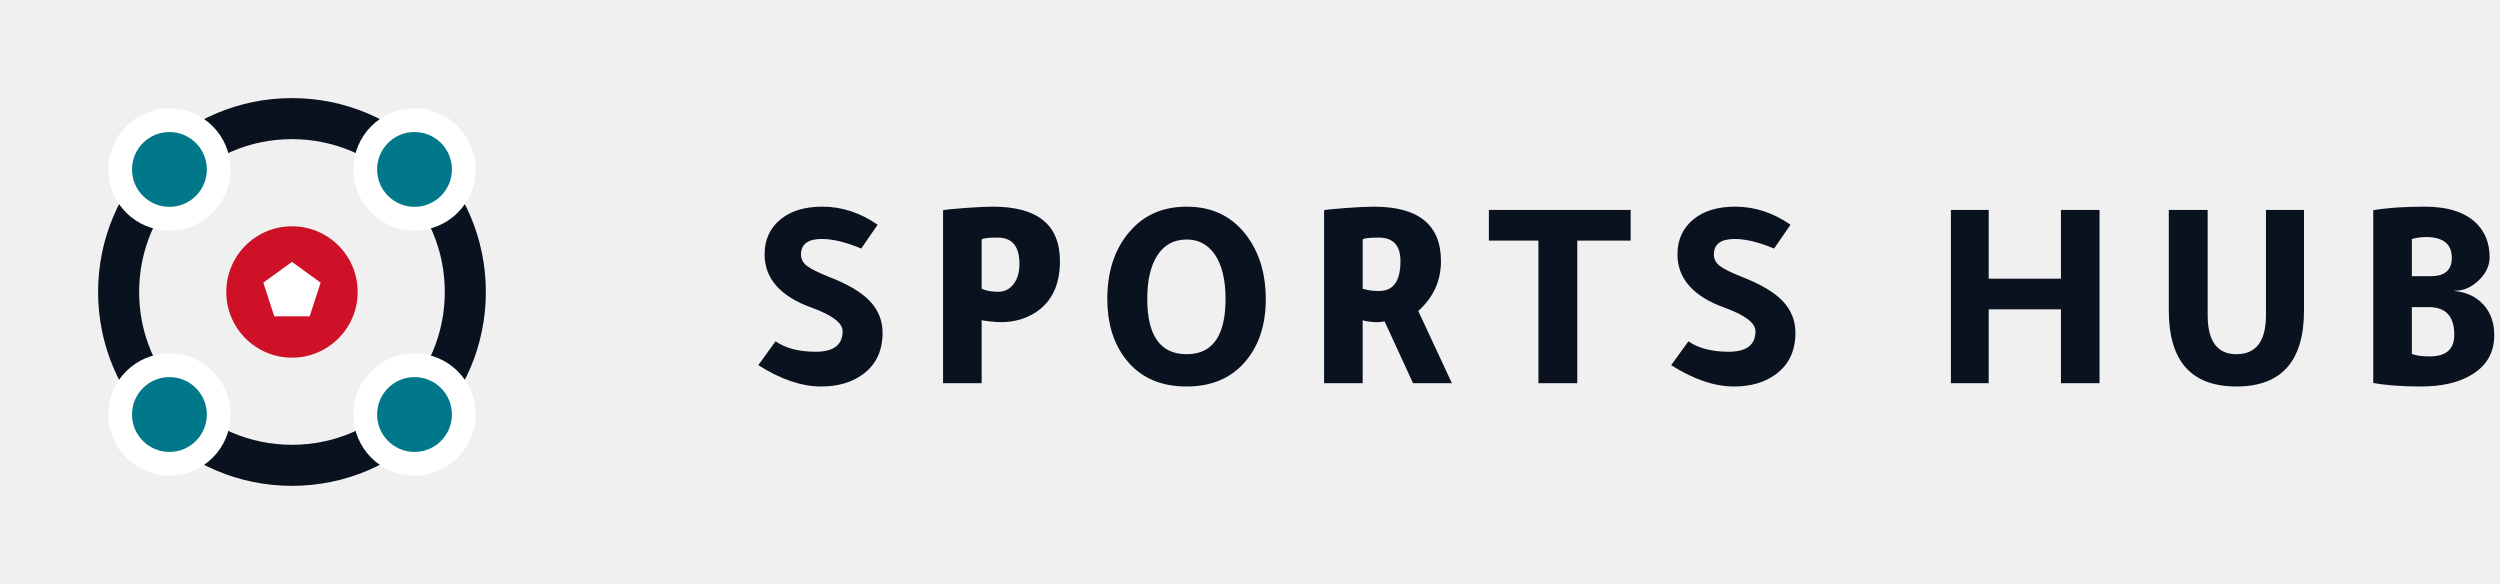
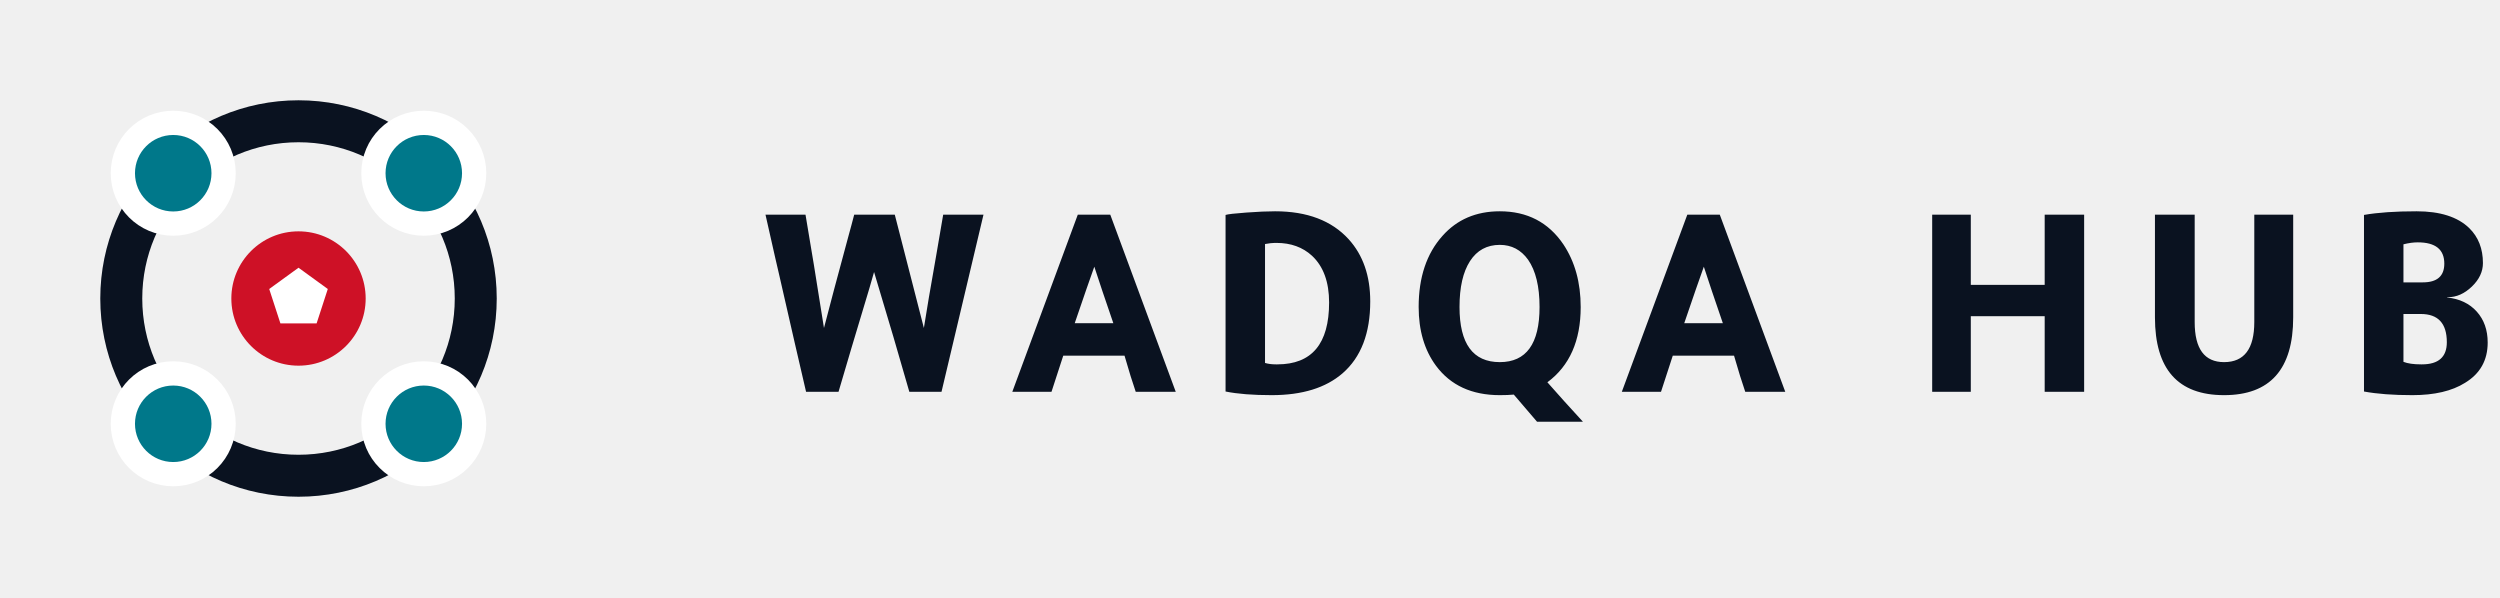
- <svg xmlns="http://www.w3.org/2000/svg" viewBox="0 0 274 64" role="img" aria-label="Sports Hub">
+ <svg xmlns="http://www.w3.org/2000/svg" viewBox="0 0 268 64" role="img" aria-label="WADQA Hub">
  <g transform="translate(0 0) scale(1.0)">
    <circle cx="32" cy="32" r="19" fill="none" stroke="#0A1220" stroke-width="4.5" />
    <circle cx="45.43" cy="18.57" r="5.4" fill="#00788A" stroke="#FFFFFF" stroke-width="2.6" />
    <circle cx="45.43" cy="45.43" r="5.4" fill="#00788A" stroke="#FFFFFF" stroke-width="2.6" />
    <circle cx="18.57" cy="45.43" r="5.4" fill="#00788A" stroke="#FFFFFF" stroke-width="2.6" />
    <circle cx="18.57" cy="18.57" r="5.4" fill="#00788A" stroke="#FFFFFF" stroke-width="2.6" />
    <circle cx="32" cy="32" r="7.2" fill="#CE1126" />
    <path d="M32.00 28.70 L35.14 30.98 L33.94 34.67 L30.06 34.67 L28.86 30.98Z" fill="#FFFFFF" />
  </g>
-   <path transform="translate(82 42)" d="M1.11 -1.98 3.0 -4.59Q4.65 -3.45 7.41 -3.45Q10.35 -3.45 10.35 -5.7Q10.35 -7.05 6.96 -8.28Q1.8 -10.14 1.8 -14.13Q1.8 -16.56 3.6 -18.0Q5.28 -19.35 8.13 -19.35Q11.34 -19.35 14.19 -17.37Q13.65 -16.56 12.39 -14.76Q9.87 -15.81 8.07 -15.81Q5.79 -15.81 5.79 -14.1Q5.79 -13.38 6.405 -12.885Q7.02 -12.39 8.82 -11.67Q11.94 -10.47 13.335 -9.0Q14.73 -7.53 14.73 -5.52Q14.73 -2.52 12.51 -0.93Q10.71 0.36 7.98 0.36Q4.8 0.36 1.11 -1.98Z M21.36 0.0V-18.96Q21.69 -19.05 23.715 -19.2Q25.74 -19.35 26.82 -19.35Q34.17 -19.35 34.17 -13.38Q34.17 -9.54 31.56 -7.8Q29.88 -6.69 27.69 -6.69Q27.21 -6.69 26.415 -6.78Q25.62 -6.87 25.59 -6.93V0.0ZM25.59 -10.35Q26.34 -10.02 27.39 -10.02Q28.44 -10.02 29.085 -10.86Q29.73 -11.7 29.73 -13.08Q29.73 -15.96 27.36 -15.96Q25.77 -15.96 25.59 -15.75Z M48.06 -19.35Q52.47 -19.35 54.87 -15.84Q56.73 -13.11 56.73 -9.24Q56.73 -4.8 54.27 -2.13Q51.96 0.36 48.06 0.36Q43.56 0.36 41.22 -2.85Q39.36 -5.4 39.36 -9.24Q39.36 -13.77 41.79 -16.59Q44.13 -19.35 48.06 -19.35ZM48.06 -3.18Q52.32 -3.18 52.32 -9.24Q52.32 -12.45 51.09 -14.19Q49.95 -15.75 48.06 -15.75Q45.99 -15.75 44.865 -14.04Q43.74 -12.33 43.74 -9.24Q43.74 -3.18 48.06 -3.18Z M63.12 0.0V-18.96Q63.45 -19.05 65.475 -19.2Q67.5 -19.35 68.58 -19.35Q75.93 -19.35 75.93 -13.38Q75.93 -10.14 73.44 -7.92L77.13 0.0H72.87L69.75 -6.78Q69.36 -6.69 68.94 -6.69Q68.82 -6.69 68.73 -6.69Q67.77 -6.75 67.35 -6.9V0.0ZM67.35 -10.35Q68.16 -10.11 69.03 -10.11Q69.15 -10.11 69.21 -10.11Q71.49 -10.14 71.49 -13.38Q71.49 -15.96 69.12 -15.96Q67.53 -15.96 67.35 -15.75Z M86.61 -15.63H81.18V-18.99H96.72V-15.63H90.87V0.0H86.61Z M101.16 -1.98 103.05 -4.59Q104.7 -3.45 107.46 -3.45Q110.4 -3.45 110.4 -5.7Q110.4 -7.05 107.01 -8.28Q101.85 -10.14 101.85 -14.13Q101.85 -16.56 103.65 -18.0Q105.33 -19.35 108.18 -19.35Q111.39 -19.35 114.24 -17.37Q113.7 -16.56 112.44 -14.76Q109.92 -15.81 108.12 -15.81Q105.84 -15.81 105.84 -14.1Q105.84 -13.38 106.455 -12.885Q107.07 -12.39 108.87 -11.67Q111.99 -10.47 113.385 -9.0Q114.78 -7.53 114.78 -5.52Q114.78 -2.52 112.56 -0.93Q110.76 0.36 108.03 0.36Q104.85 0.36 101.16 -1.98Z  M131.82 0.0V-18.99H135.96V-11.46H143.88V-18.99H148.11V0.0H143.88V-8.1H135.96V0.0Z M155.7 -18.99H159.96V-7.47Q159.96 -3.18 163.11 -3.18Q166.35 -3.18 166.35 -7.47V-18.99H170.52V-7.98Q170.52 0.36 163.11 0.36Q155.7 0.36 155.7 -7.98Z M178.11 -0.03V-18.96Q180.33 -19.35 183.75 -19.35Q187.53 -19.35 189.39 -17.55Q190.86 -16.11 190.86 -13.8Q190.86 -12.42 189.675 -11.28Q188.49 -10.14 187.11 -10.14Q187.08 -10.14 187.05 -10.14H187.02V-10.11Q189.03 -9.9 190.2 -8.595Q191.37 -7.29 191.37 -5.28Q191.37 -2.43 188.94 -0.96Q186.84 0.36 183.3 0.36Q180.21 0.36 178.11 -0.03ZM182.34 -15.81V-11.73H184.41Q186.72 -11.73 186.72 -13.74Q186.72 -16.02 183.87 -16.02Q183.18 -16.02 182.34 -15.81ZM182.34 -8.34V-3.21Q183.03 -2.94 184.23 -2.94H184.32Q186.99 -2.94 186.99 -5.31Q186.99 -8.34 184.2 -8.34Z" fill="#0A1220" />
+   <path transform="translate(82 42)" d="M13.92 -18.99 17.04 -6.84Q17.46 -9.54 18.36 -14.61Q18.84 -17.43 19.11 -18.99H23.43L18.93 0.0H15.48Q13.98 -5.28 11.7 -12.84L11.19 -11.07Q9.0 -3.81 7.89 0.0H4.41Q3.42 -4.23 1.5 -12.66L1.11 -14.34L0.06 -18.99H4.35Q5.16 -14.28 6.33 -6.84Q7.17 -10.11 9.0 -16.86L9.27 -17.85L9.57 -18.99Z M33.54 -18.99H37.02L44.04 0.0H39.75Q39.24 -1.47 38.55 -3.87H31.98Q31.29 -1.74 30.72 0.0H26.52ZM35.31 -13.41Q34.65 -11.58 33.21 -7.35H37.35Q36.06 -11.1 35.31 -13.41Z M49.38 -0.03V-18.96Q49.77 -19.08 51.615 -19.215Q53.46 -19.35 54.69 -19.35Q59.85 -19.35 62.58 -16.35Q64.89 -13.8 64.89 -9.69Q64.89 -4.56 61.92 -1.98Q59.22 0.36 54.33 0.36Q51.3 0.36 49.38 -0.03ZM53.61 -15.84V-3.09Q54.12 -2.94 54.78 -2.94Q54.84 -2.94 54.9 -2.94H54.93Q60.48 -2.94 60.48 -9.57Q60.48 -12.87 58.65 -14.58Q57.15 -15.96 54.84 -15.96H54.66Q54.27 -15.96 53.61 -15.84Z M83.88 -1.02Q85.59 0.93 87.69 3.21H82.77L80.28 0.3Q79.65 0.36 78.78 0.36Q74.28 0.36 71.94 -2.79Q70.08 -5.31 70.08 -9.09Q70.08 -13.86 72.63 -16.71Q74.97 -19.35 78.78 -19.35Q83.19 -19.35 85.59 -15.81Q87.45 -13.02 87.45 -9.09Q87.45 -3.66 83.88 -1.02ZM74.46 -9.09Q74.46 -3.18 78.78 -3.18Q83.04 -3.18 83.04 -9.09Q83.04 -12.39 81.81 -14.16Q80.67 -15.75 78.78 -15.75Q76.71 -15.75 75.585 -14.01Q74.46 -12.27 74.46 -9.09Z M98.88 -18.99H102.36L109.38 0.0H105.09Q104.58 -1.47 103.89 -3.87H97.32Q96.63 -1.74 96.06 0.0H91.86ZM100.65 -13.41Q99.99 -11.58 98.55 -7.35H102.69Q101.4 -11.1 100.65 -13.41Z  M125.13 0.0V-18.99H129.27V-11.46H137.19V-18.99H141.42V0.0H137.19V-8.1H129.27V0.0Z M149.01 -18.99H153.27V-7.47Q153.27 -3.18 156.42 -3.18Q159.66 -3.18 159.66 -7.47V-18.99H163.83V-7.98Q163.83 0.36 156.42 0.36Q149.01 0.36 149.01 -7.98Z M171.42 -0.03V-18.96Q173.64 -19.35 177.06 -19.35Q180.84 -19.35 182.7 -17.55Q184.17 -16.11 184.17 -13.8Q184.17 -12.42 182.985 -11.28Q181.8 -10.14 180.42 -10.14Q180.39 -10.14 180.36 -10.14H180.33V-10.11Q182.34 -9.9 183.51 -8.595Q184.68 -7.29 184.68 -5.28Q184.68 -2.43 182.25 -0.96Q180.15 0.36 176.61 0.36Q173.52 0.36 171.42 -0.03ZM175.65 -15.81V-11.73H177.72Q180.03 -11.73 180.03 -13.74Q180.03 -16.02 177.18 -16.02Q176.49 -16.02 175.65 -15.81ZM175.65 -8.34V-3.21Q176.34 -2.94 177.54 -2.94H177.63Q180.3 -2.94 180.3 -5.31Q180.3 -8.34 177.51 -8.34Z" fill="#0A1220" />
</svg>
